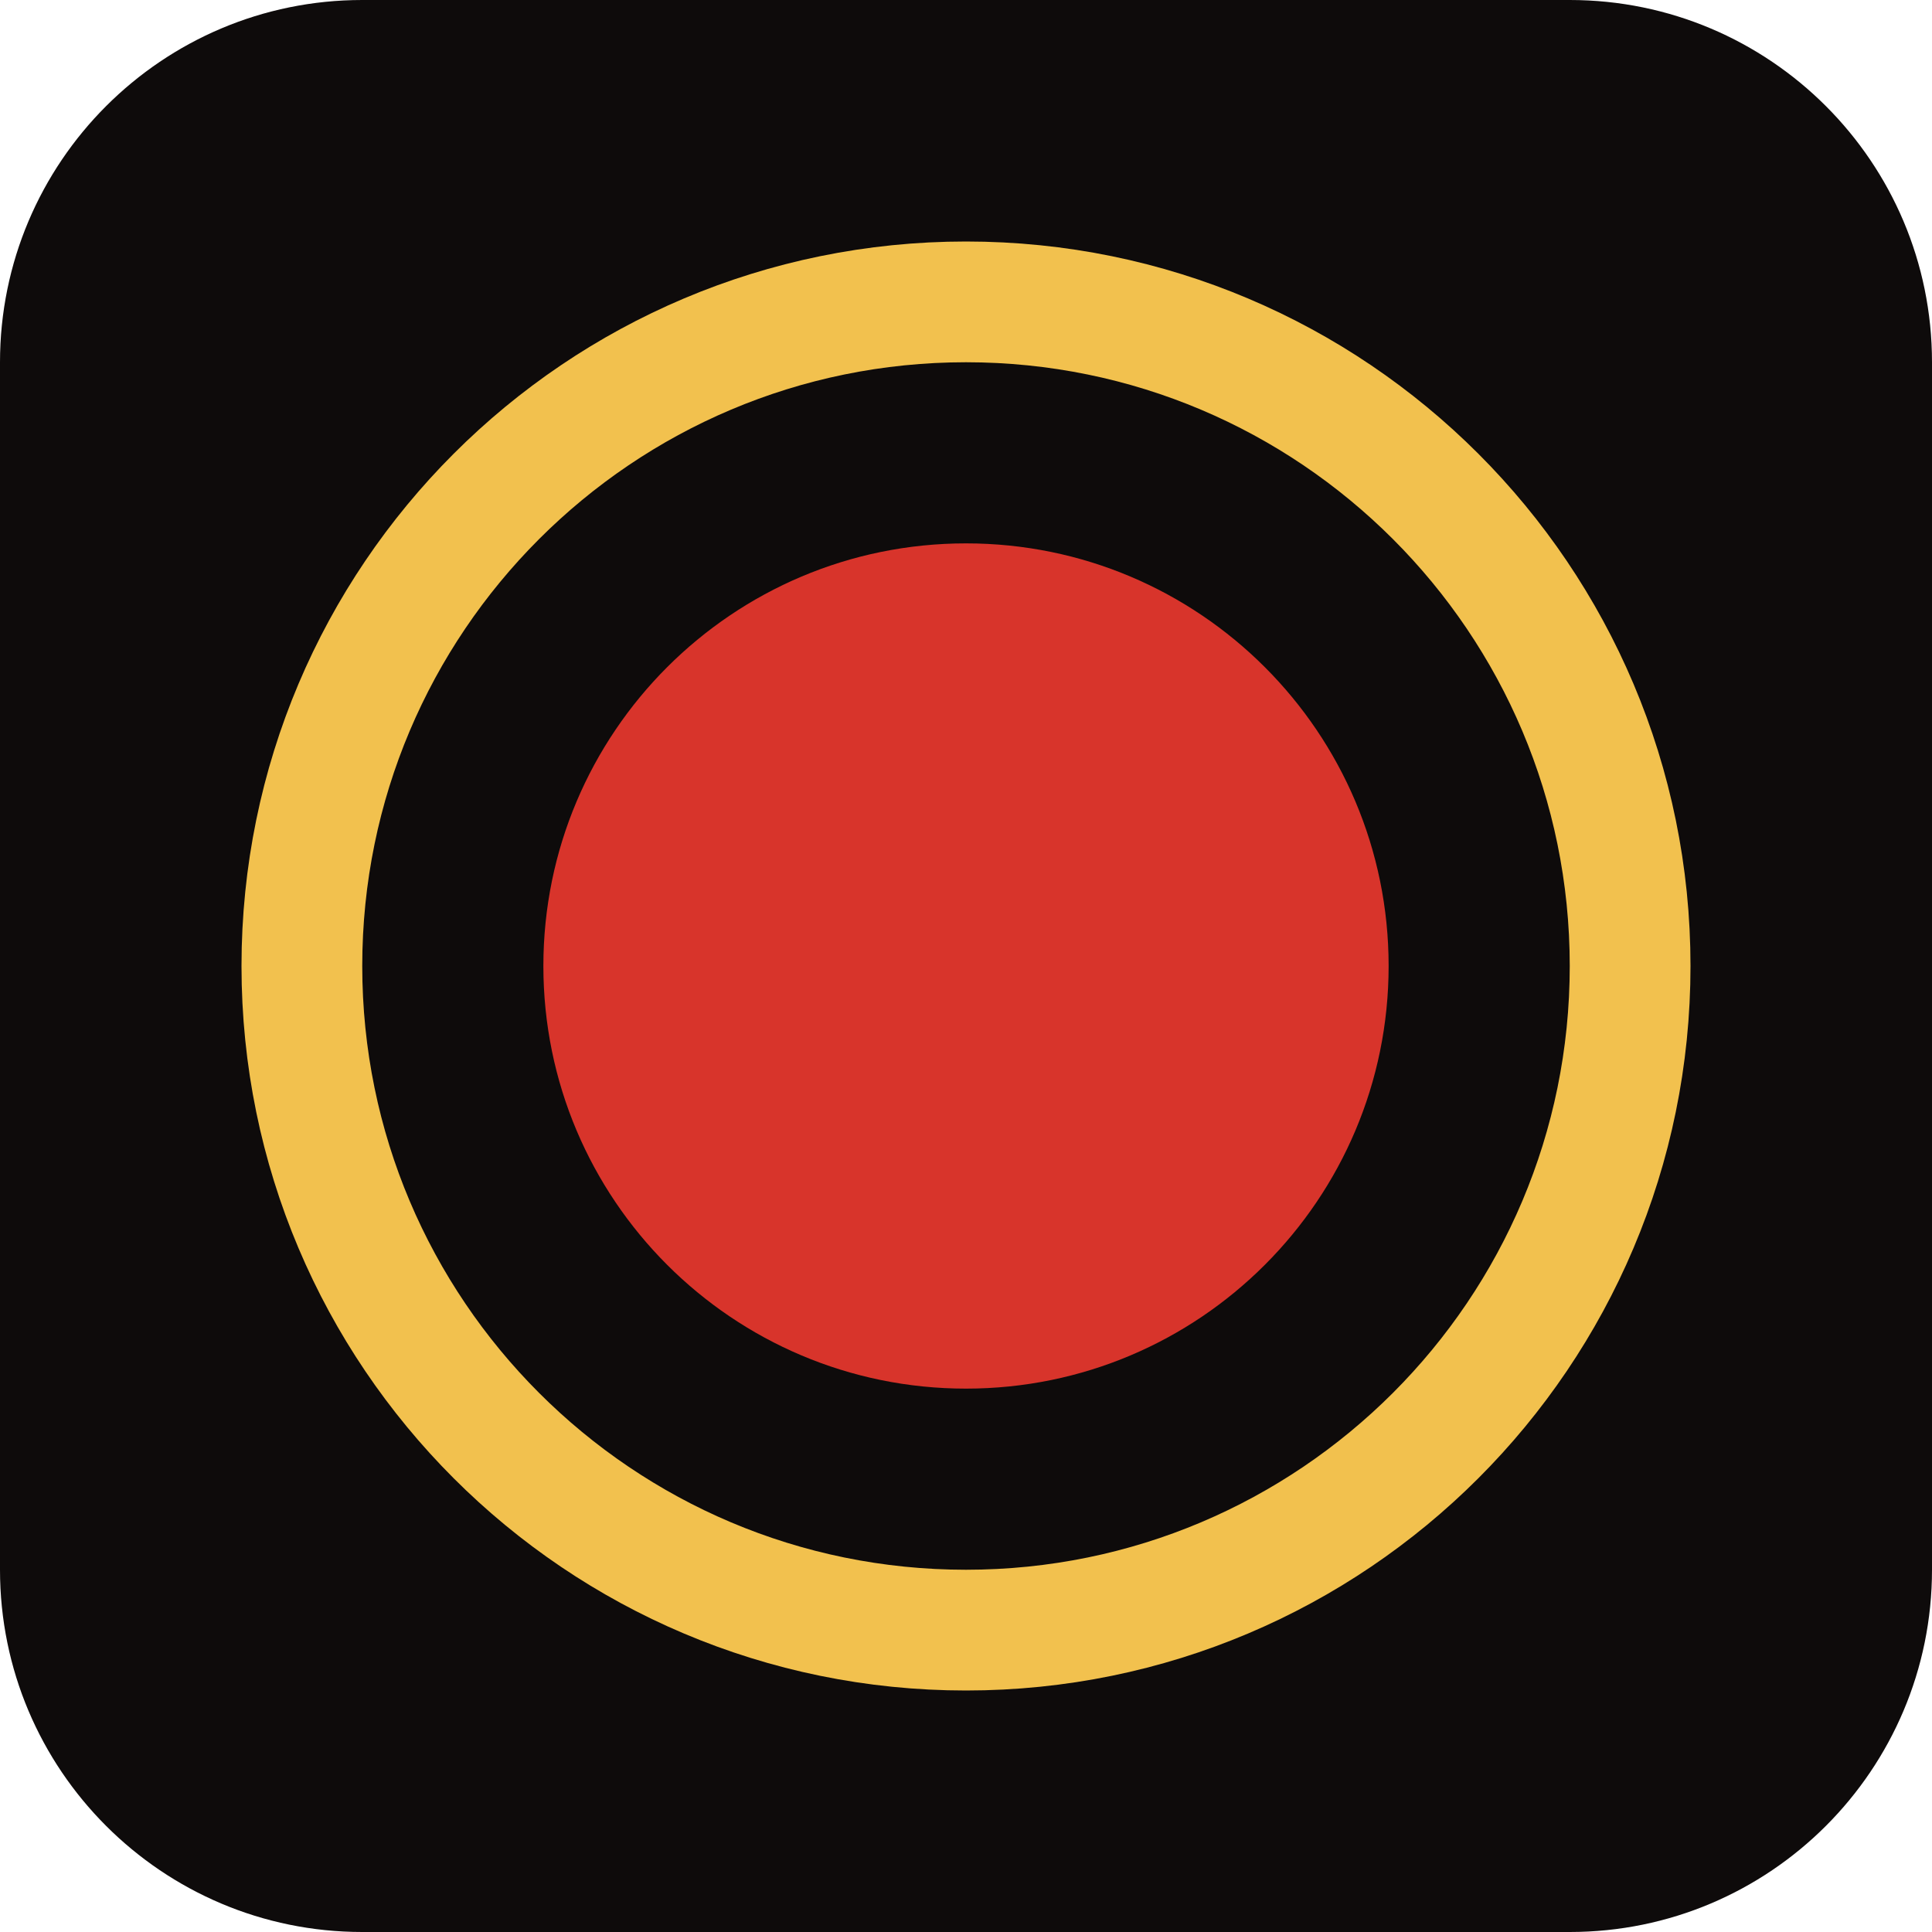
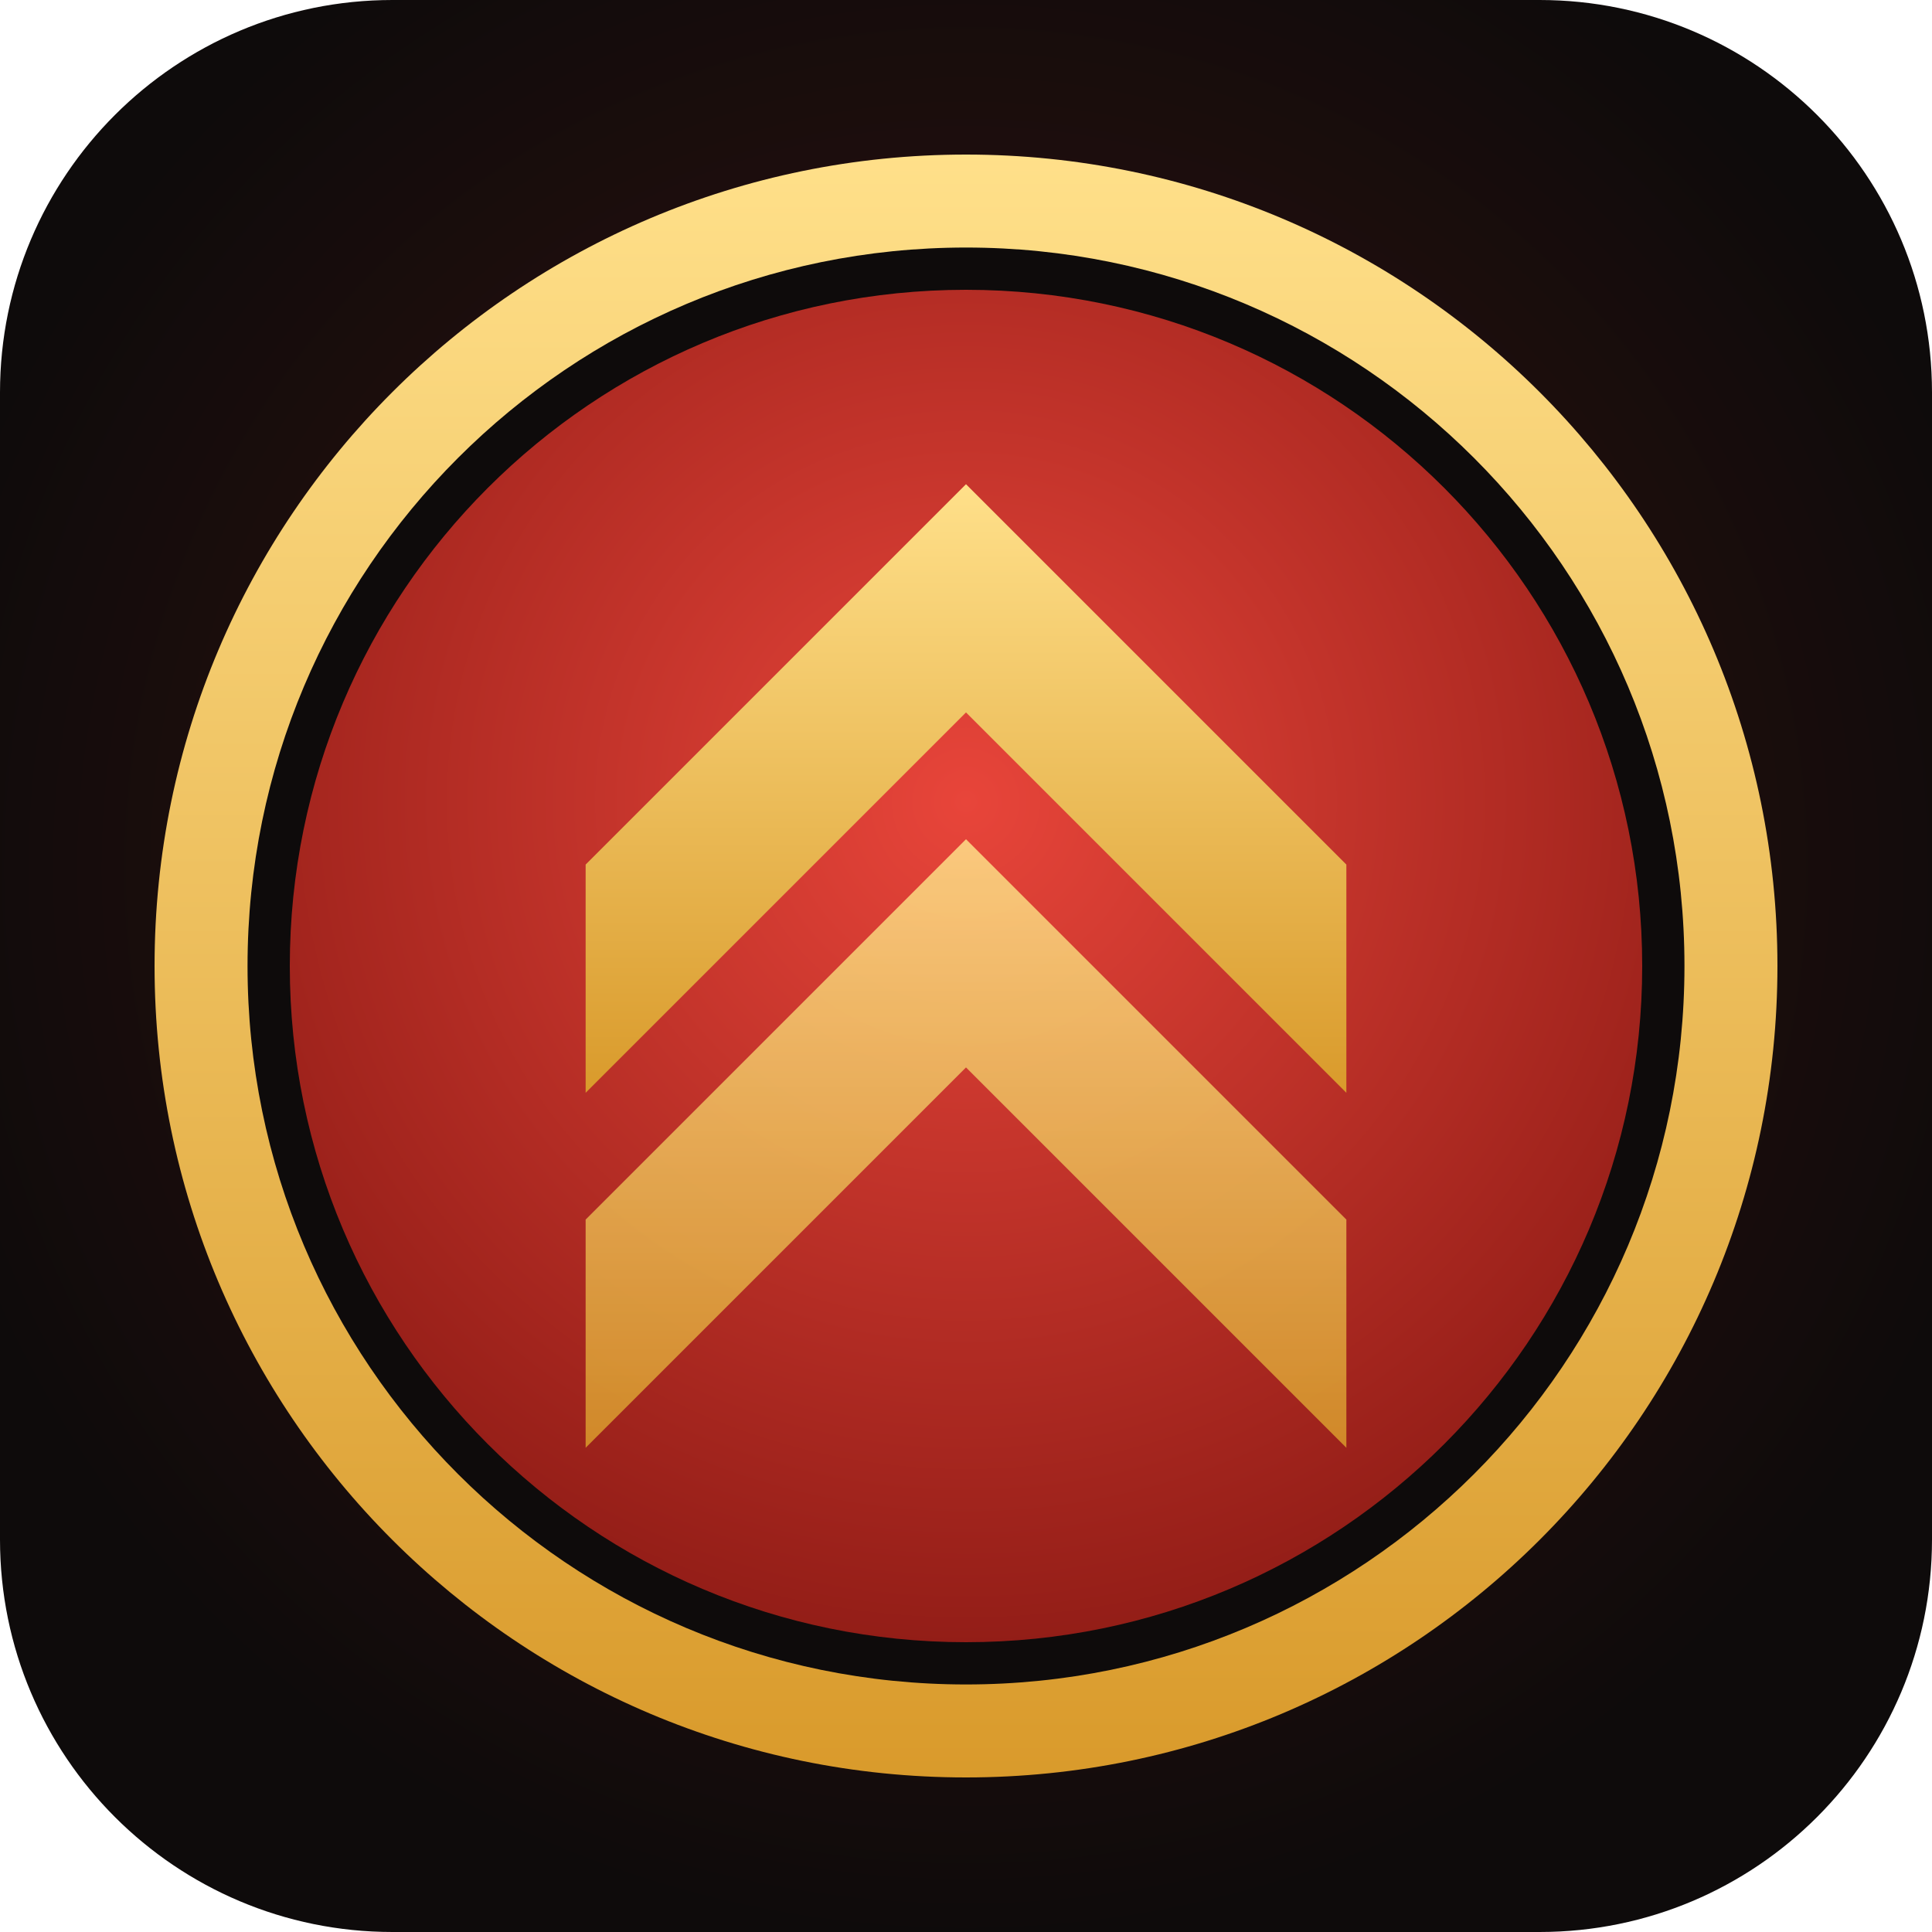
- <svg xmlns="http://www.w3.org/2000/svg" viewBox="0 0 64 64">
-   <rect width="64" height="64" rx="12" fill="#0e0b0b" />
-   <circle cx="32" cy="32" r="22" fill="none" stroke="#f2c14e" stroke-width="4" />
-   <circle cx="32" cy="32" r="14" fill="#d8342b" />
+ <svg xmlns="http://www.w3.org/2000/svg" viewBox="0 0 512 512">
+   <defs>
+     <radialGradient id="disc" cx="50%" cy="38%" r="65%">
+       <stop offset="0" stop-color="#e8453a" />
+       <stop offset="1" stop-color="#8e1b15" />
+     </radialGradient>
+     <linearGradient id="gold" x1="0" y1="0" x2="0" y2="1">
+       <stop offset="0" stop-color="#ffe08a" />
+       <stop offset="1" stop-color="#d99a2b" />
+     </linearGradient>
+     <radialGradient id="glow" cx="50%" cy="45%" r="55%">
+       <stop offset="0" stop-color="#3a1210" />
+       <stop offset="1" stop-color="#0e0b0b" />
+     </radialGradient>
+   </defs>
+   <rect width="512" height="512" rx="104" fill="url(#glow)" />
+   <g transform="translate(256 256) scale(1.12) translate(-256 -256)">
+     <circle cx="256" cy="256" r="192" fill="url(#gold)" />
+     <circle cx="256" cy="256" r="170" fill="#0e0b0b" />
+     <circle cx="256" cy="256" r="160" fill="url(#disc)" />
+     <path d="M166 232 L256 142 L346 232 L346 286 L256 196 L166 286 Z" fill="url(#gold)" />
+     <path d="M166 316 L256 226 L346 316 L346 370 L256 280 L166 370 Z" fill="url(#gold)" opacity="0.85" />
+   </g>
</svg>
